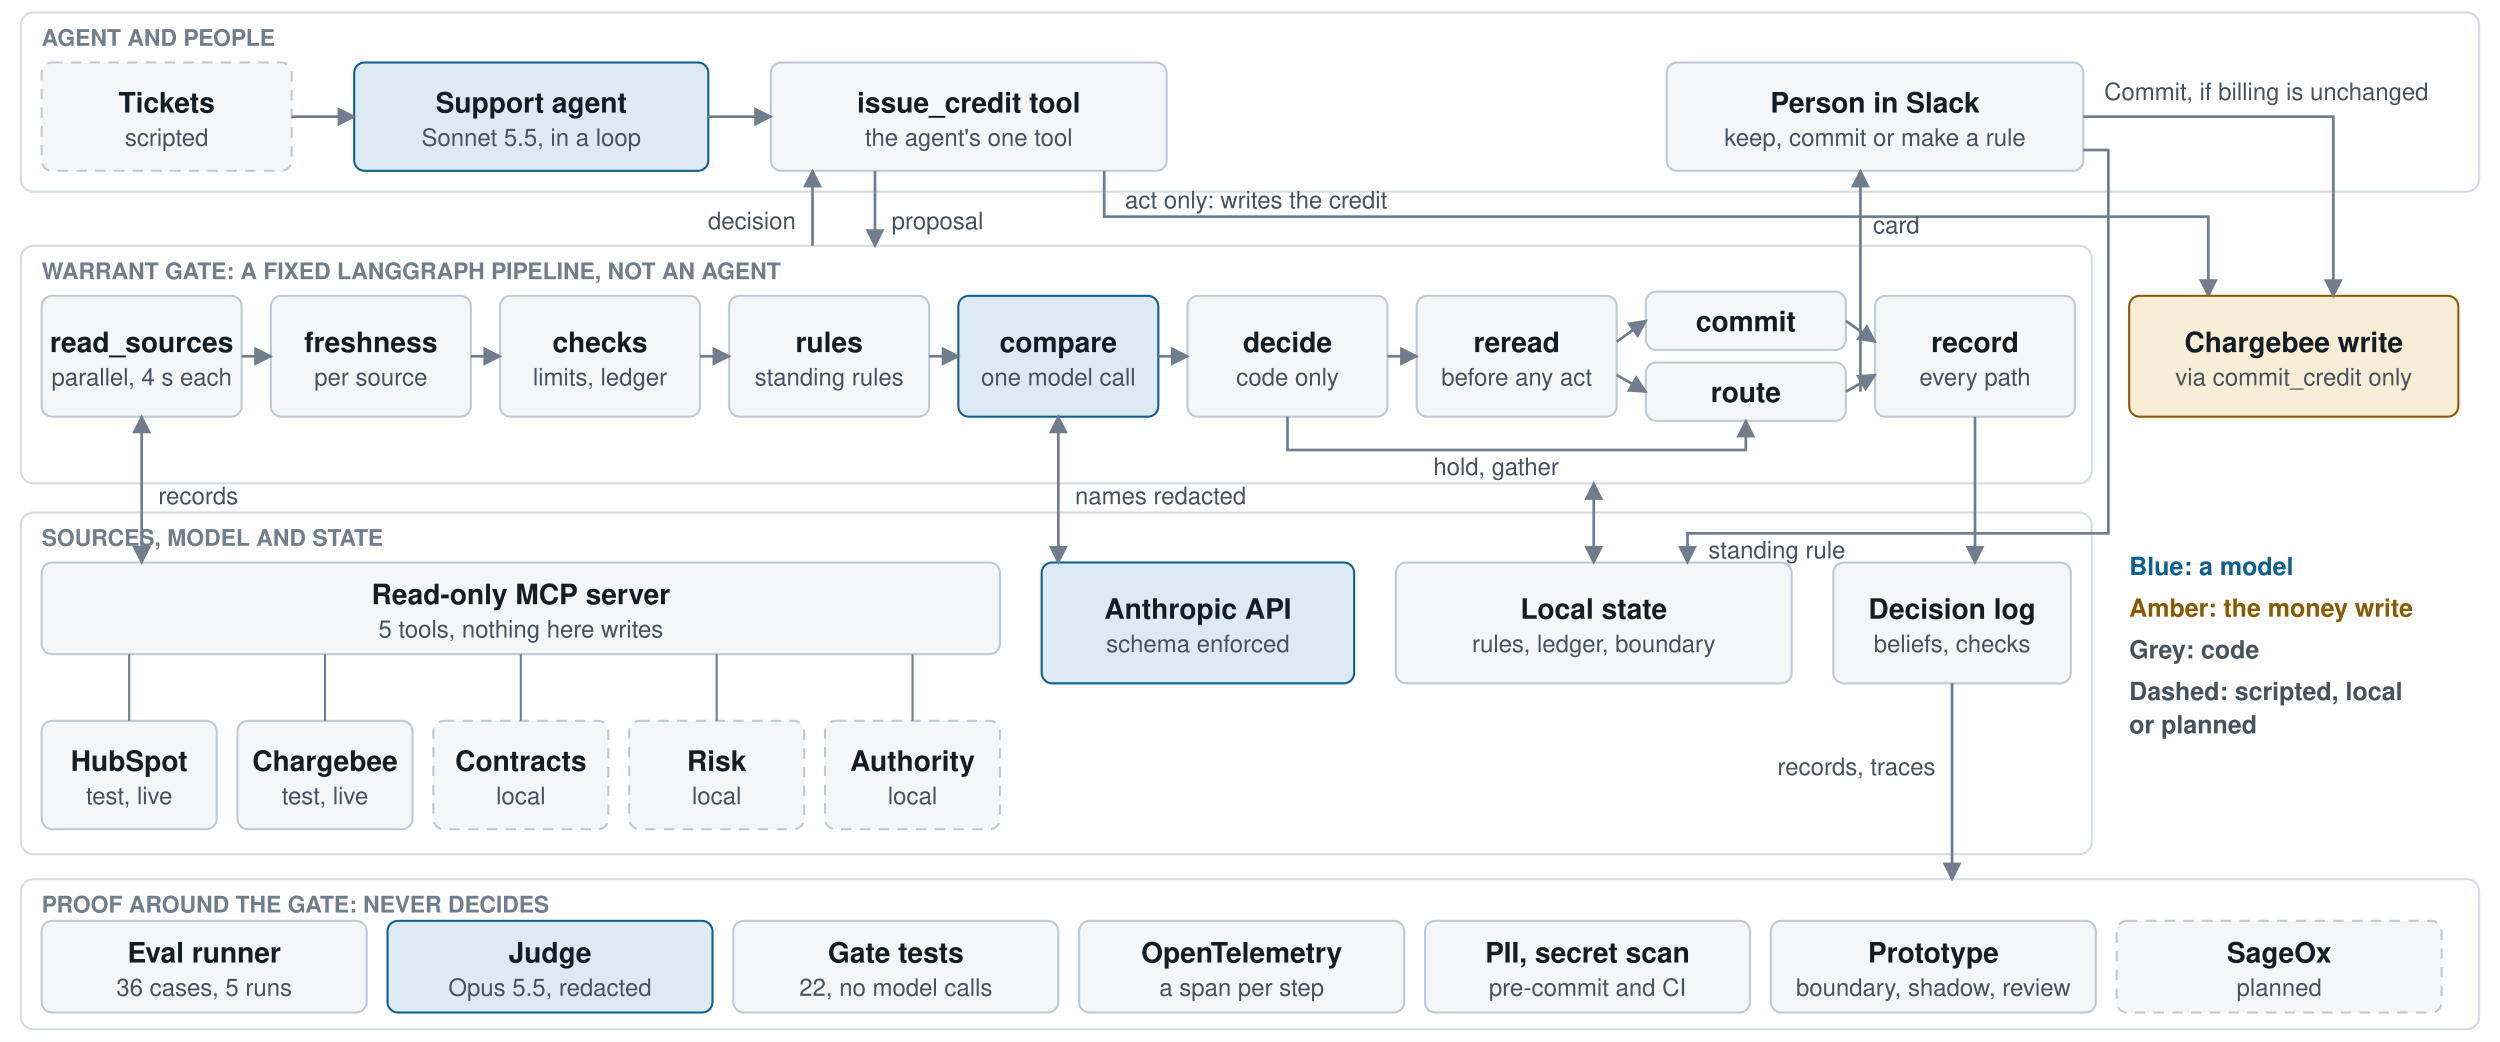
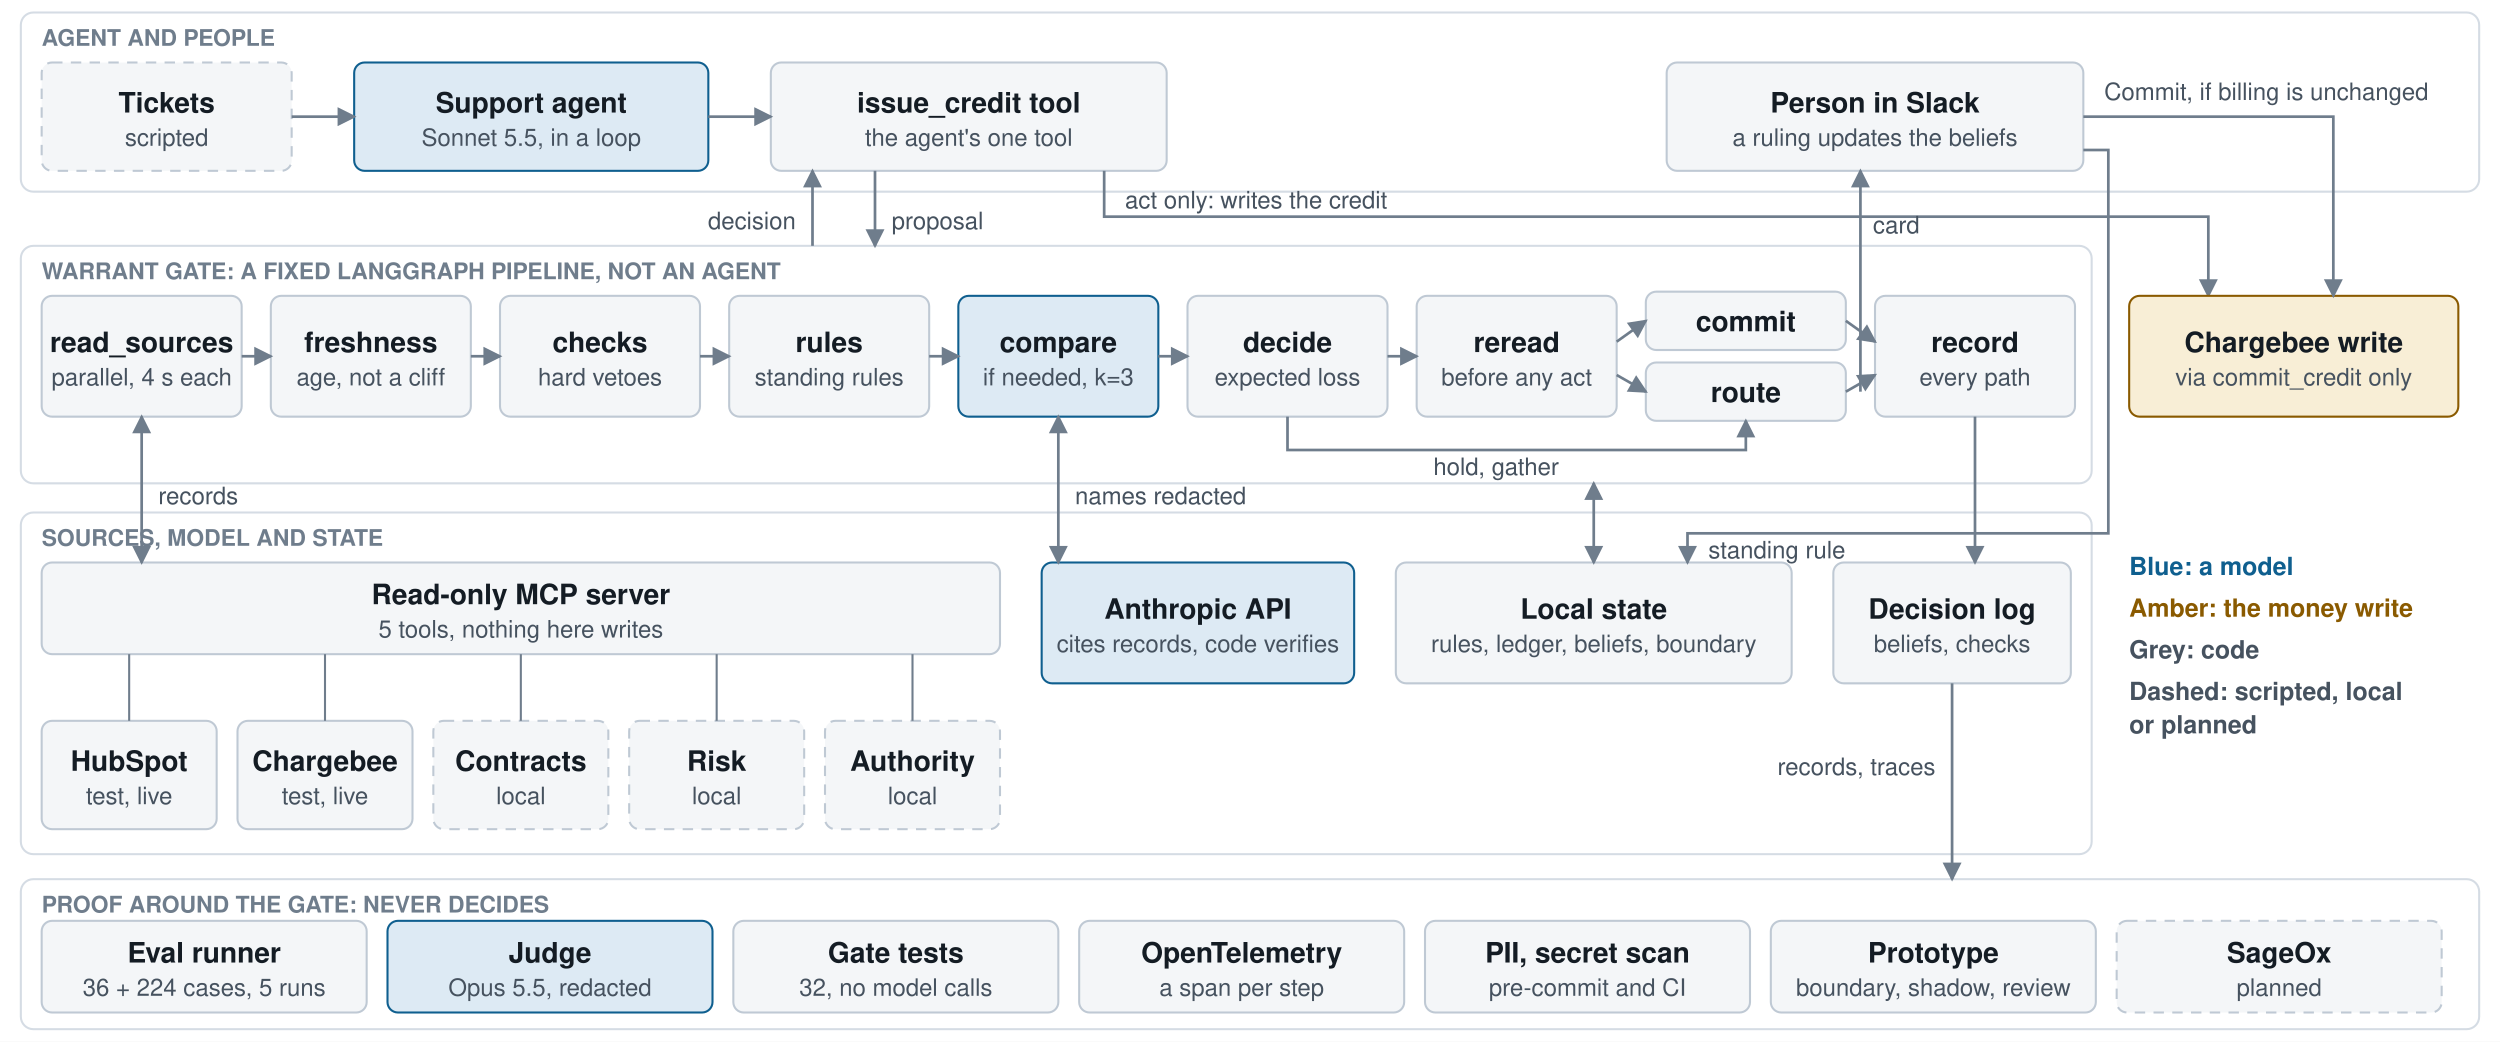
- <svg xmlns="http://www.w3.org/2000/svg" viewBox="0 0 1200 500" role="img" aria-label="Warrant v3 architecture. A live support agent calls one credit tool, which sends each proposal through a fixed pipeline of code steps with one model step. One guarded function writes to the Chargebee test site, on an act or a person's ruling. A hold posts a Slack card, and a person can keep it held, commit it, or make a standing rule.">
+ <svg xmlns="http://www.w3.org/2000/svg" viewBox="0 0 1200 500" role="img" aria-label="Warrant v4 architecture. A live support agent calls one credit tool, which sends each proposal through a fixed pipeline: hard vetoes, then a belief layer that calls the model only when its answer can change the decision. One guarded function writes to the Chargebee test site, on an act or a person's ruling. A hold posts a Slack card, and a person can keep it held, commit it, or make a standing rule.">
  <defs>
    <marker id="wa" viewBox="0 0 8 8" refX="7" refY="4" markerWidth="7" markerHeight="7" orient="auto-start-reverse">
      <path d="M0 0L8 4L0 8Z" style="fill:#6f7d8c" />
    </marker>
  </defs>
  <rect width="1200" height="500" style="fill:#ffffff" />
  <rect x="10" y="6" width="1180" height="86" rx="6" style="fill:none;stroke:#d5dce4" />
  <text x="20" y="22" style="font-family:-apple-system, Helvetica, Arial, sans-serif;font-size:11px;font-weight:600;fill:#6f7d8c;text-anchor:start">AGENT AND PEOPLE</text>
  <rect x="20" y="30" width="120" height="52" rx="5" style="fill:#f4f6f8;stroke:#bfc9d4;stroke-dasharray:5 4" />
  <text x="80.0" y="54.0" style="font-family:-apple-system, Helvetica, Arial, sans-serif;font-size:13.5px;font-weight:600;fill:#141c24;text-anchor:middle">Tickets</text>
  <text x="80.0" y="70.0" style="font-family:-apple-system, Helvetica, Arial, sans-serif;font-size:11.5px;font-weight:400;fill:#46525f;text-anchor:middle">scripted</text>
  <rect x="170" y="30" width="170" height="52" rx="5" style="fill:#ddeaf4;stroke:#0f5f8f" />
  <text x="255.0" y="54.0" style="font-family:-apple-system, Helvetica, Arial, sans-serif;font-size:13.5px;font-weight:600;fill:#141c24;text-anchor:middle">Support agent</text>
  <text x="255.0" y="70.0" style="font-family:-apple-system, Helvetica, Arial, sans-serif;font-size:11.5px;font-weight:400;fill:#46525f;text-anchor:middle">Sonnet 5.5, in a loop</text>
  <rect x="370" y="30" width="190" height="52" rx="5" style="fill:#f4f6f8;stroke:#bfc9d4" />
  <text x="465.0" y="54.0" style="font-family:-apple-system, Helvetica, Arial, sans-serif;font-size:13.5px;font-weight:600;fill:#141c24;text-anchor:middle">issue_credit tool</text>
  <text x="465.0" y="70.0" style="font-family:-apple-system, Helvetica, Arial, sans-serif;font-size:11.5px;font-weight:400;fill:#46525f;text-anchor:middle">the agent's one tool</text>
  <rect x="800" y="30" width="200" height="52" rx="5" style="fill:#f4f6f8;stroke:#bfc9d4" />
  <text x="900.0" y="54.0" style="font-family:-apple-system, Helvetica, Arial, sans-serif;font-size:13.5px;font-weight:600;fill:#141c24;text-anchor:middle">Person in Slack</text>
-   <text x="900.0" y="70.0" style="font-family:-apple-system, Helvetica, Arial, sans-serif;font-size:11.5px;font-weight:400;fill:#46525f;text-anchor:middle">keep, commit or make a rule</text>
+   <text x="900.0" y="70.0" style="font-family:-apple-system, Helvetica, Arial, sans-serif;font-size:11.5px;font-weight:400;fill:#46525f;text-anchor:middle">a ruling updates the beliefs</text>
  <path d="M140 56H170" style="fill:none;stroke:#6f7d8c;stroke-width:1.3" marker-end="url(#wa)" />
  <path d="M340 56H370" style="fill:none;stroke:#6f7d8c;stroke-width:1.3" marker-end="url(#wa)" />
  <rect x="10" y="118" width="994" height="114" rx="6" style="fill:none;stroke:#d5dce4" />
  <text x="20" y="134" style="font-family:-apple-system, Helvetica, Arial, sans-serif;font-size:11px;font-weight:600;fill:#6f7d8c;text-anchor:start">WARRANT GATE: A FIXED LANGGRAPH PIPELINE, NOT AN AGENT</text>
  <rect x="20" y="142" width="96" height="58" rx="5" style="fill:#f4f6f8;stroke:#bfc9d4" />
  <text x="68.0" y="169.0" style="font-family:-apple-system, Helvetica, Arial, sans-serif;font-size:13.5px;font-weight:600;fill:#141c24;text-anchor:middle">read_sources</text>
  <text x="68.0" y="185.0" style="font-family:-apple-system, Helvetica, Arial, sans-serif;font-size:11.5px;font-weight:400;fill:#46525f;text-anchor:middle">parallel, 4 s each</text>
  <rect x="130" y="142" width="96" height="58" rx="5" style="fill:#f4f6f8;stroke:#bfc9d4" />
  <text x="178.0" y="169.0" style="font-family:-apple-system, Helvetica, Arial, sans-serif;font-size:13.5px;font-weight:600;fill:#141c24;text-anchor:middle">freshness</text>
-   <text x="178.0" y="185.0" style="font-family:-apple-system, Helvetica, Arial, sans-serif;font-size:11.5px;font-weight:400;fill:#46525f;text-anchor:middle">per source</text>
+   <text x="178.0" y="185.0" style="font-family:-apple-system, Helvetica, Arial, sans-serif;font-size:11.5px;font-weight:400;fill:#46525f;text-anchor:middle">age, not a cliff</text>
  <path d="M116 171H130" style="fill:none;stroke:#6f7d8c;stroke-width:1.3" marker-end="url(#wa)" />
  <rect x="240" y="142" width="96" height="58" rx="5" style="fill:#f4f6f8;stroke:#bfc9d4" />
  <text x="288.0" y="169.0" style="font-family:-apple-system, Helvetica, Arial, sans-serif;font-size:13.5px;font-weight:600;fill:#141c24;text-anchor:middle">checks</text>
-   <text x="288.0" y="185.0" style="font-family:-apple-system, Helvetica, Arial, sans-serif;font-size:11.5px;font-weight:400;fill:#46525f;text-anchor:middle">limits, ledger</text>
+   <text x="288.0" y="185.0" style="font-family:-apple-system, Helvetica, Arial, sans-serif;font-size:11.5px;font-weight:400;fill:#46525f;text-anchor:middle">hard vetoes</text>
  <path d="M226 171H240" style="fill:none;stroke:#6f7d8c;stroke-width:1.3" marker-end="url(#wa)" />
  <rect x="350" y="142" width="96" height="58" rx="5" style="fill:#f4f6f8;stroke:#bfc9d4" />
  <text x="398.0" y="169.0" style="font-family:-apple-system, Helvetica, Arial, sans-serif;font-size:13.5px;font-weight:600;fill:#141c24;text-anchor:middle">rules</text>
  <text x="398.0" y="185.0" style="font-family:-apple-system, Helvetica, Arial, sans-serif;font-size:11.5px;font-weight:400;fill:#46525f;text-anchor:middle">standing rules</text>
  <path d="M336 171H350" style="fill:none;stroke:#6f7d8c;stroke-width:1.3" marker-end="url(#wa)" />
  <rect x="460" y="142" width="96" height="58" rx="5" style="fill:#ddeaf4;stroke:#0f5f8f" />
  <text x="508.0" y="169.0" style="font-family:-apple-system, Helvetica, Arial, sans-serif;font-size:13.5px;font-weight:600;fill:#141c24;text-anchor:middle">compare</text>
-   <text x="508.0" y="185.0" style="font-family:-apple-system, Helvetica, Arial, sans-serif;font-size:11.5px;font-weight:400;fill:#46525f;text-anchor:middle">one model call</text>
+   <text x="508.0" y="185.0" style="font-family:-apple-system, Helvetica, Arial, sans-serif;font-size:11.5px;font-weight:400;fill:#46525f;text-anchor:middle">if needed, k=3</text>
  <path d="M446 171H460" style="fill:none;stroke:#6f7d8c;stroke-width:1.3" marker-end="url(#wa)" />
  <rect x="570" y="142" width="96" height="58" rx="5" style="fill:#f4f6f8;stroke:#bfc9d4" />
  <text x="618.0" y="169.0" style="font-family:-apple-system, Helvetica, Arial, sans-serif;font-size:13.5px;font-weight:600;fill:#141c24;text-anchor:middle">decide</text>
-   <text x="618.0" y="185.0" style="font-family:-apple-system, Helvetica, Arial, sans-serif;font-size:11.5px;font-weight:400;fill:#46525f;text-anchor:middle">code only</text>
+   <text x="618.0" y="185.0" style="font-family:-apple-system, Helvetica, Arial, sans-serif;font-size:11.5px;font-weight:400;fill:#46525f;text-anchor:middle">expected loss</text>
  <path d="M556 171H570" style="fill:none;stroke:#6f7d8c;stroke-width:1.3" marker-end="url(#wa)" />
  <rect x="680" y="142" width="96" height="58" rx="5" style="fill:#f4f6f8;stroke:#bfc9d4" />
  <text x="728.0" y="169.0" style="font-family:-apple-system, Helvetica, Arial, sans-serif;font-size:13.5px;font-weight:600;fill:#141c24;text-anchor:middle">reread</text>
  <text x="728.0" y="185.0" style="font-family:-apple-system, Helvetica, Arial, sans-serif;font-size:11.5px;font-weight:400;fill:#46525f;text-anchor:middle">before any act</text>
  <path d="M666 171H680" style="fill:none;stroke:#6f7d8c;stroke-width:1.3" marker-end="url(#wa)" />
  <rect x="790" y="140" width="96" height="28" rx="5" style="fill:#f4f6f8;stroke:#bfc9d4" />
  <text x="838.0" y="159.0" style="font-family:-apple-system, Helvetica, Arial, sans-serif;font-size:13.5px;font-weight:600;fill:#141c24;text-anchor:middle">commit</text>
  <rect x="790" y="174" width="96" height="28" rx="5" style="fill:#f4f6f8;stroke:#bfc9d4" />
  <text x="838.0" y="193.0" style="font-family:-apple-system, Helvetica, Arial, sans-serif;font-size:13.5px;font-weight:600;fill:#141c24;text-anchor:middle">route</text>
  <rect x="900" y="142" width="96" height="58" rx="5" style="fill:#f4f6f8;stroke:#bfc9d4" />
  <text x="948.0" y="169.0" style="font-family:-apple-system, Helvetica, Arial, sans-serif;font-size:13.5px;font-weight:600;fill:#141c24;text-anchor:middle">record</text>
  <text x="948.0" y="185.0" style="font-family:-apple-system, Helvetica, Arial, sans-serif;font-size:11.5px;font-weight:400;fill:#46525f;text-anchor:middle">every path</text>
  <path d="M776 164L790 154" style="fill:none;stroke:#6f7d8c;stroke-width:1.3" marker-end="url(#wa)" />
  <path d="M776 180L790 188" style="fill:none;stroke:#6f7d8c;stroke-width:1.3" marker-end="url(#wa)" />
  <path d="M886 154L900 164" style="fill:none;stroke:#6f7d8c;stroke-width:1.3" marker-end="url(#wa)" />
  <path d="M886 188L900 180" style="fill:none;stroke:#6f7d8c;stroke-width:1.3" marker-end="url(#wa)" />
  <path d="M618 200V216H838V202" style="fill:none;stroke:#6f7d8c;stroke-width:1.3" marker-end="url(#wa)" />
  <text x="688" y="228" style="font-family:-apple-system, Helvetica, Arial, sans-serif;font-size:11.5px;font-weight:400;fill:#46525f;text-anchor:start">hold, gather</text>
  <path d="M420 82V118" style="fill:none;stroke:#6f7d8c;stroke-width:1.3" marker-end="url(#wa)" />
  <text x="428" y="110" style="font-family:-apple-system, Helvetica, Arial, sans-serif;font-size:11.5px;font-weight:400;fill:#46525f;text-anchor:start">proposal</text>
  <path d="M390 118V82" style="fill:none;stroke:#6f7d8c;stroke-width:1.3" marker-end="url(#wa)" />
  <text x="382" y="110" style="font-family:-apple-system, Helvetica, Arial, sans-serif;font-size:11.5px;font-weight:400;fill:#46525f;text-anchor:end">decision</text>
  <path d="M530 82V104H1060V142" style="fill:none;stroke:#6f7d8c;stroke-width:1.3" marker-end="url(#wa)" />
  <text x="540" y="100" style="font-family:-apple-system, Helvetica, Arial, sans-serif;font-size:11.5px;font-weight:400;fill:#46525f;text-anchor:start">act only: writes the credit</text>
  <path d="M893 188V82" style="fill:none;stroke:#6f7d8c;stroke-width:1.3" marker-end="url(#wa)" />
  <text x="899" y="112" style="font-family:-apple-system, Helvetica, Arial, sans-serif;font-size:11.5px;font-weight:400;fill:#46525f;text-anchor:start">card</text>
  <rect x="1022" y="142" width="158" height="58" rx="5" style="fill:#f8eed6;stroke:#8a5a00" />
  <text x="1101.0" y="169.0" style="font-family:-apple-system, Helvetica, Arial, sans-serif;font-size:13.5px;font-weight:600;fill:#141c24;text-anchor:middle">Chargebee write</text>
  <text x="1101.0" y="185.0" style="font-family:-apple-system, Helvetica, Arial, sans-serif;font-size:11.5px;font-weight:400;fill:#46525f;text-anchor:middle">via commit_credit only</text>
  <path d="M1000 56H1120V142" style="fill:none;stroke:#6f7d8c;stroke-width:1.3" marker-end="url(#wa)" />
  <text x="1010" y="48" style="font-family:-apple-system, Helvetica, Arial, sans-serif;font-size:11.5px;font-weight:400;fill:#46525f;text-anchor:start">Commit, if billing is unchanged</text>
  <rect x="10" y="246" width="994" height="164" rx="6" style="fill:none;stroke:#d5dce4" />
  <text x="20" y="262" style="font-family:-apple-system, Helvetica, Arial, sans-serif;font-size:11px;font-weight:600;fill:#6f7d8c;text-anchor:start">SOURCES, MODEL AND STATE</text>
  <rect x="20" y="270" width="460" height="44" rx="5" style="fill:#f4f6f8;stroke:#bfc9d4" />
  <text x="250.0" y="290.0" style="font-family:-apple-system, Helvetica, Arial, sans-serif;font-size:13.5px;font-weight:600;fill:#141c24;text-anchor:middle">Read-only MCP server</text>
  <text x="250.0" y="306.0" style="font-family:-apple-system, Helvetica, Arial, sans-serif;font-size:11.5px;font-weight:400;fill:#46525f;text-anchor:middle">5 tools, nothing here writes</text>
  <rect x="20" y="346" width="84" height="52" rx="5" style="fill:#f4f6f8;stroke:#bfc9d4" />
  <text x="62.0" y="370.0" style="font-family:-apple-system, Helvetica, Arial, sans-serif;font-size:13.5px;font-weight:600;fill:#141c24;text-anchor:middle">HubSpot</text>
  <text x="62.0" y="386.0" style="font-family:-apple-system, Helvetica, Arial, sans-serif;font-size:11.5px;font-weight:400;fill:#46525f;text-anchor:middle">test, live</text>
  <line x1="62" y1="314" x2="62" y2="346" style="stroke:#6f7d8c;stroke-width:1" />
  <rect x="114" y="346" width="84" height="52" rx="5" style="fill:#f4f6f8;stroke:#bfc9d4" />
  <text x="156.0" y="370.0" style="font-family:-apple-system, Helvetica, Arial, sans-serif;font-size:13.5px;font-weight:600;fill:#141c24;text-anchor:middle">Chargebee</text>
  <text x="156.0" y="386.0" style="font-family:-apple-system, Helvetica, Arial, sans-serif;font-size:11.5px;font-weight:400;fill:#46525f;text-anchor:middle">test, live</text>
  <line x1="156" y1="314" x2="156" y2="346" style="stroke:#6f7d8c;stroke-width:1" />
  <rect x="208" y="346" width="84" height="52" rx="5" style="fill:#f4f6f8;stroke:#bfc9d4;stroke-dasharray:5 4" />
  <text x="250.0" y="370.0" style="font-family:-apple-system, Helvetica, Arial, sans-serif;font-size:13.5px;font-weight:600;fill:#141c24;text-anchor:middle">Contracts</text>
  <text x="250.0" y="386.0" style="font-family:-apple-system, Helvetica, Arial, sans-serif;font-size:11.5px;font-weight:400;fill:#46525f;text-anchor:middle">local</text>
  <line x1="250" y1="314" x2="250" y2="346" style="stroke:#6f7d8c;stroke-width:1" />
  <rect x="302" y="346" width="84" height="52" rx="5" style="fill:#f4f6f8;stroke:#bfc9d4;stroke-dasharray:5 4" />
  <text x="344.0" y="370.0" style="font-family:-apple-system, Helvetica, Arial, sans-serif;font-size:13.5px;font-weight:600;fill:#141c24;text-anchor:middle">Risk</text>
  <text x="344.0" y="386.0" style="font-family:-apple-system, Helvetica, Arial, sans-serif;font-size:11.5px;font-weight:400;fill:#46525f;text-anchor:middle">local</text>
  <line x1="344" y1="314" x2="344" y2="346" style="stroke:#6f7d8c;stroke-width:1" />
  <rect x="396" y="346" width="84" height="52" rx="5" style="fill:#f4f6f8;stroke:#bfc9d4;stroke-dasharray:5 4" />
  <text x="438.0" y="370.0" style="font-family:-apple-system, Helvetica, Arial, sans-serif;font-size:13.5px;font-weight:600;fill:#141c24;text-anchor:middle">Authority</text>
  <text x="438.0" y="386.0" style="font-family:-apple-system, Helvetica, Arial, sans-serif;font-size:11.5px;font-weight:400;fill:#46525f;text-anchor:middle">local</text>
  <line x1="438" y1="314" x2="438" y2="346" style="stroke:#6f7d8c;stroke-width:1" />
  <path d="M68 200V270" style="fill:none;stroke:#6f7d8c;stroke-width:1.3" marker-end="url(#wa)" marker-start="url(#wa)" />
  <text x="76" y="242" style="font-family:-apple-system, Helvetica, Arial, sans-serif;font-size:11.5px;font-weight:400;fill:#46525f;text-anchor:start">records</text>
  <rect x="500" y="270" width="150" height="58" rx="5" style="fill:#ddeaf4;stroke:#0f5f8f" />
  <text x="575.0" y="297.0" style="font-family:-apple-system, Helvetica, Arial, sans-serif;font-size:13.5px;font-weight:600;fill:#141c24;text-anchor:middle">Anthropic API</text>
-   <text x="575.0" y="313.0" style="font-family:-apple-system, Helvetica, Arial, sans-serif;font-size:11.5px;font-weight:400;fill:#46525f;text-anchor:middle">schema enforced</text>
+   <text x="575.0" y="313.0" style="font-family:-apple-system, Helvetica, Arial, sans-serif;font-size:11.5px;font-weight:400;fill:#46525f;text-anchor:middle">cites records, code verifies</text>
  <path d="M508 200V270" style="fill:none;stroke:#6f7d8c;stroke-width:1.3" marker-end="url(#wa)" marker-start="url(#wa)" />
  <text x="516" y="242" style="font-family:-apple-system, Helvetica, Arial, sans-serif;font-size:11.5px;font-weight:400;fill:#46525f;text-anchor:start">names redacted</text>
  <rect x="670" y="270" width="190" height="58" rx="5" style="fill:#f4f6f8;stroke:#bfc9d4" />
  <text x="765.0" y="297.0" style="font-family:-apple-system, Helvetica, Arial, sans-serif;font-size:13.5px;font-weight:600;fill:#141c24;text-anchor:middle">Local state</text>
-   <text x="765.0" y="313.0" style="font-family:-apple-system, Helvetica, Arial, sans-serif;font-size:11.5px;font-weight:400;fill:#46525f;text-anchor:middle">rules, ledger, boundary</text>
+   <text x="765.0" y="313.0" style="font-family:-apple-system, Helvetica, Arial, sans-serif;font-size:11.5px;font-weight:400;fill:#46525f;text-anchor:middle">rules, ledger, beliefs, boundary</text>
  <path d="M765 232V270" style="fill:none;stroke:#6f7d8c;stroke-width:1.3" marker-end="url(#wa)" marker-start="url(#wa)" />
  <rect x="880" y="270" width="114" height="58" rx="5" style="fill:#f4f6f8;stroke:#bfc9d4" />
  <text x="937.0" y="297.0" style="font-family:-apple-system, Helvetica, Arial, sans-serif;font-size:13.5px;font-weight:600;fill:#141c24;text-anchor:middle">Decision log</text>
  <text x="937.0" y="313.0" style="font-family:-apple-system, Helvetica, Arial, sans-serif;font-size:11.5px;font-weight:400;fill:#46525f;text-anchor:middle">beliefs, checks</text>
  <path d="M948 200V270" style="fill:none;stroke:#6f7d8c;stroke-width:1.3" marker-end="url(#wa)" />
  <path d="M1000 72H1012V256H810V270" style="fill:none;stroke:#6f7d8c;stroke-width:1.3" marker-end="url(#wa)" />
  <text x="820" y="268" style="font-family:-apple-system, Helvetica, Arial, sans-serif;font-size:11.5px;font-weight:400;fill:#46525f;text-anchor:start">standing rule</text>
  <text x="1022" y="276" style="font-family:-apple-system, Helvetica, Arial, sans-serif;font-size:12px;font-weight:600;fill:#0f5f8f;text-anchor:start">Blue: a model</text>
  <text x="1022" y="296" style="font-family:-apple-system, Helvetica, Arial, sans-serif;font-size:12px;font-weight:600;fill:#8a5a00;text-anchor:start">Amber: the money write</text>
  <text x="1022" y="316" style="font-family:-apple-system, Helvetica, Arial, sans-serif;font-size:12px;font-weight:600;fill:#46525f;text-anchor:start">Grey: code</text>
  <text x="1022" y="336" style="font-family:-apple-system, Helvetica, Arial, sans-serif;font-size:12px;font-weight:600;fill:#46525f;text-anchor:start">Dashed: scripted, local</text>
  <text x="1022" y="352" style="font-family:-apple-system, Helvetica, Arial, sans-serif;font-size:12px;font-weight:600;fill:#46525f;text-anchor:start">or planned</text>
  <rect x="10" y="422" width="1180" height="72" rx="6" style="fill:none;stroke:#d5dce4" />
  <text x="20" y="438" style="font-family:-apple-system, Helvetica, Arial, sans-serif;font-size:11px;font-weight:600;fill:#6f7d8c;text-anchor:start">PROOF AROUND THE GATE: NEVER DECIDES</text>
  <rect x="20" y="442" width="156" height="44" rx="5" style="fill:#f4f6f8;stroke:#bfc9d4" />
  <text x="98.0" y="462.0" style="font-family:-apple-system, Helvetica, Arial, sans-serif;font-size:13.5px;font-weight:600;fill:#141c24;text-anchor:middle">Eval runner</text>
-   <text x="98.0" y="478.0" style="font-family:-apple-system, Helvetica, Arial, sans-serif;font-size:11.5px;font-weight:400;fill:#46525f;text-anchor:middle">36 cases, 5 runs</text>
+   <text x="98.0" y="478.0" style="font-family:-apple-system, Helvetica, Arial, sans-serif;font-size:11.5px;font-weight:400;fill:#46525f;text-anchor:middle">36 + 224 cases, 5 runs</text>
  <rect x="186" y="442" width="156" height="44" rx="5" style="fill:#ddeaf4;stroke:#0f5f8f" />
  <text x="264.0" y="462.0" style="font-family:-apple-system, Helvetica, Arial, sans-serif;font-size:13.5px;font-weight:600;fill:#141c24;text-anchor:middle">Judge</text>
  <text x="264.0" y="478.0" style="font-family:-apple-system, Helvetica, Arial, sans-serif;font-size:11.5px;font-weight:400;fill:#46525f;text-anchor:middle">Opus 5.5, redacted</text>
  <rect x="352" y="442" width="156" height="44" rx="5" style="fill:#f4f6f8;stroke:#bfc9d4" />
  <text x="430.0" y="462.0" style="font-family:-apple-system, Helvetica, Arial, sans-serif;font-size:13.5px;font-weight:600;fill:#141c24;text-anchor:middle">Gate tests</text>
-   <text x="430.0" y="478.0" style="font-family:-apple-system, Helvetica, Arial, sans-serif;font-size:11.5px;font-weight:400;fill:#46525f;text-anchor:middle">22, no model calls</text>
+   <text x="430.0" y="478.0" style="font-family:-apple-system, Helvetica, Arial, sans-serif;font-size:11.5px;font-weight:400;fill:#46525f;text-anchor:middle">32, no model calls</text>
  <rect x="518" y="442" width="156" height="44" rx="5" style="fill:#f4f6f8;stroke:#bfc9d4" />
  <text x="596.0" y="462.0" style="font-family:-apple-system, Helvetica, Arial, sans-serif;font-size:13.5px;font-weight:600;fill:#141c24;text-anchor:middle">OpenTelemetry</text>
  <text x="596.0" y="478.0" style="font-family:-apple-system, Helvetica, Arial, sans-serif;font-size:11.5px;font-weight:400;fill:#46525f;text-anchor:middle">a span per step</text>
  <rect x="684" y="442" width="156" height="44" rx="5" style="fill:#f4f6f8;stroke:#bfc9d4" />
  <text x="762.0" y="462.0" style="font-family:-apple-system, Helvetica, Arial, sans-serif;font-size:13.5px;font-weight:600;fill:#141c24;text-anchor:middle">PII, secret scan</text>
  <text x="762.0" y="478.0" style="font-family:-apple-system, Helvetica, Arial, sans-serif;font-size:11.5px;font-weight:400;fill:#46525f;text-anchor:middle">pre-commit and CI</text>
  <rect x="850" y="442" width="156" height="44" rx="5" style="fill:#f4f6f8;stroke:#bfc9d4" />
  <text x="928.0" y="462.0" style="font-family:-apple-system, Helvetica, Arial, sans-serif;font-size:13.5px;font-weight:600;fill:#141c24;text-anchor:middle">Prototype</text>
  <text x="928.0" y="478.0" style="font-family:-apple-system, Helvetica, Arial, sans-serif;font-size:11.5px;font-weight:400;fill:#46525f;text-anchor:middle">boundary, shadow, review</text>
  <rect x="1016" y="442" width="156" height="44" rx="5" style="fill:#f4f6f8;stroke:#bfc9d4;stroke-dasharray:5 4" />
  <text x="1094.0" y="462.0" style="font-family:-apple-system, Helvetica, Arial, sans-serif;font-size:13.5px;font-weight:600;fill:#141c24;text-anchor:middle">SageOx</text>
  <text x="1094.0" y="478.0" style="font-family:-apple-system, Helvetica, Arial, sans-serif;font-size:11.5px;font-weight:400;fill:#46525f;text-anchor:middle">planned</text>
  <path d="M937 328V422" style="fill:none;stroke:#6f7d8c;stroke-width:1.3" marker-end="url(#wa)" />
  <text x="929" y="372" style="font-family:-apple-system, Helvetica, Arial, sans-serif;font-size:11.5px;font-weight:400;fill:#46525f;text-anchor:end">records, traces</text>
</svg>
